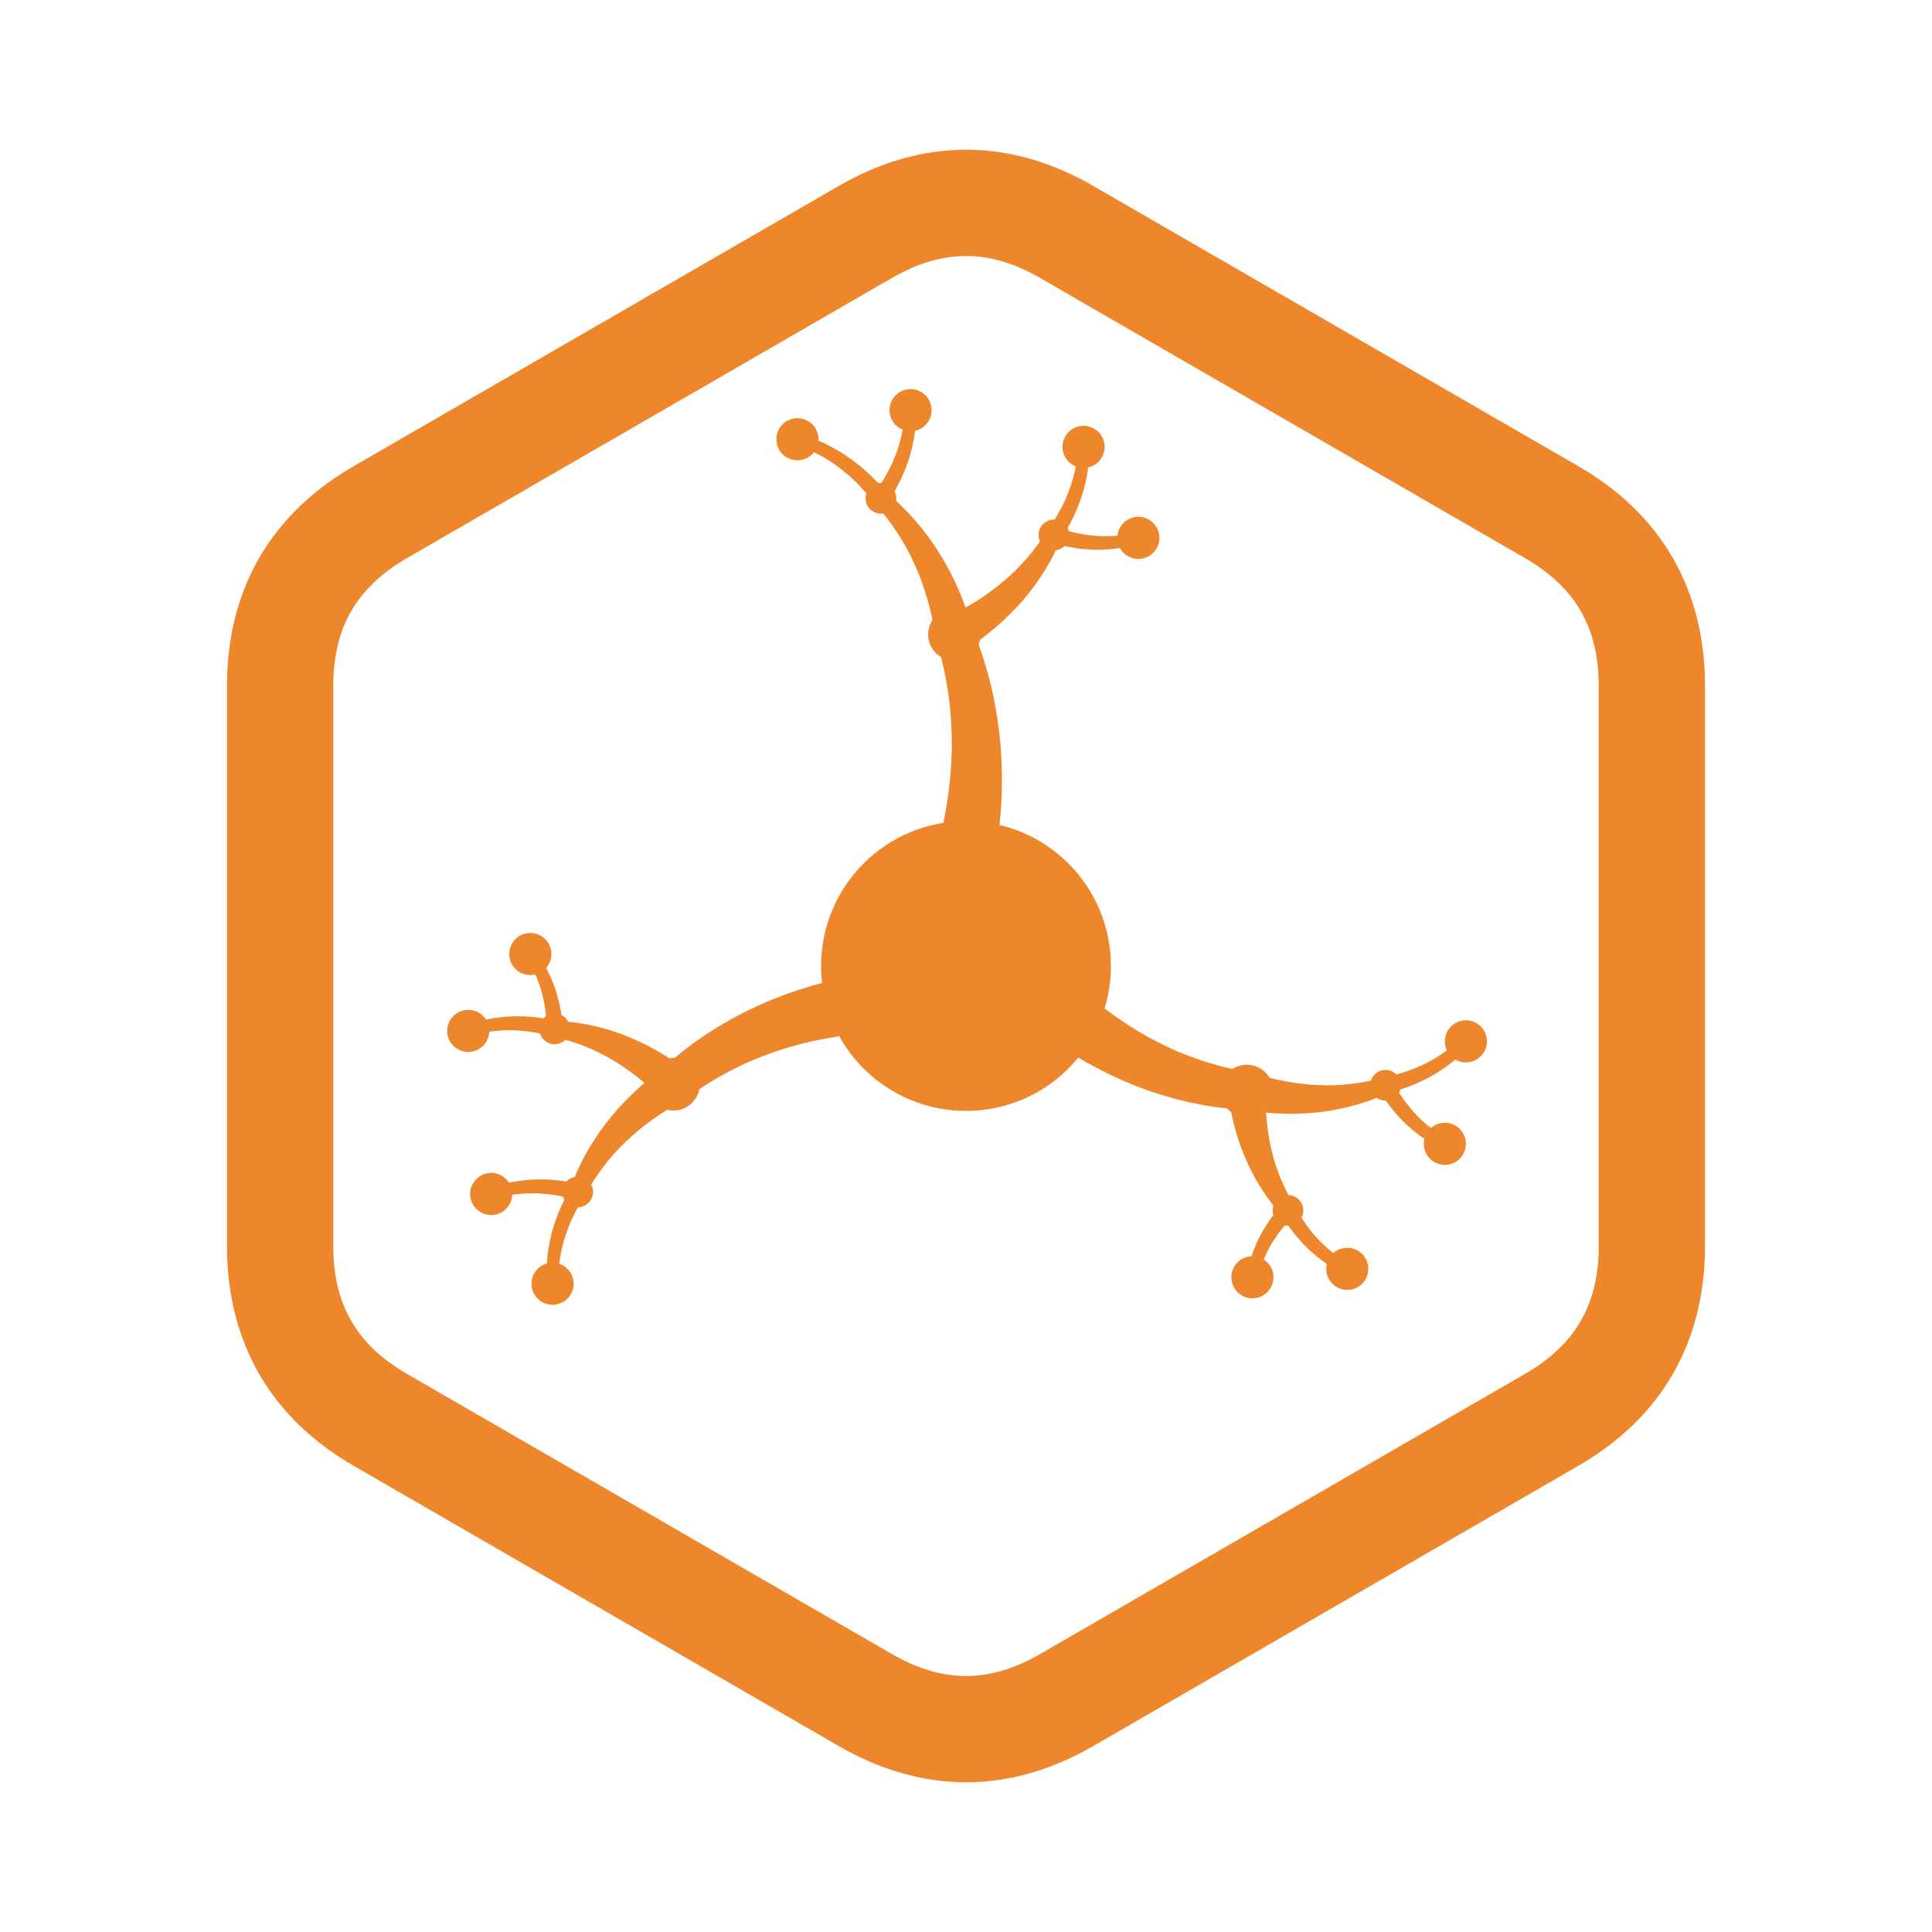
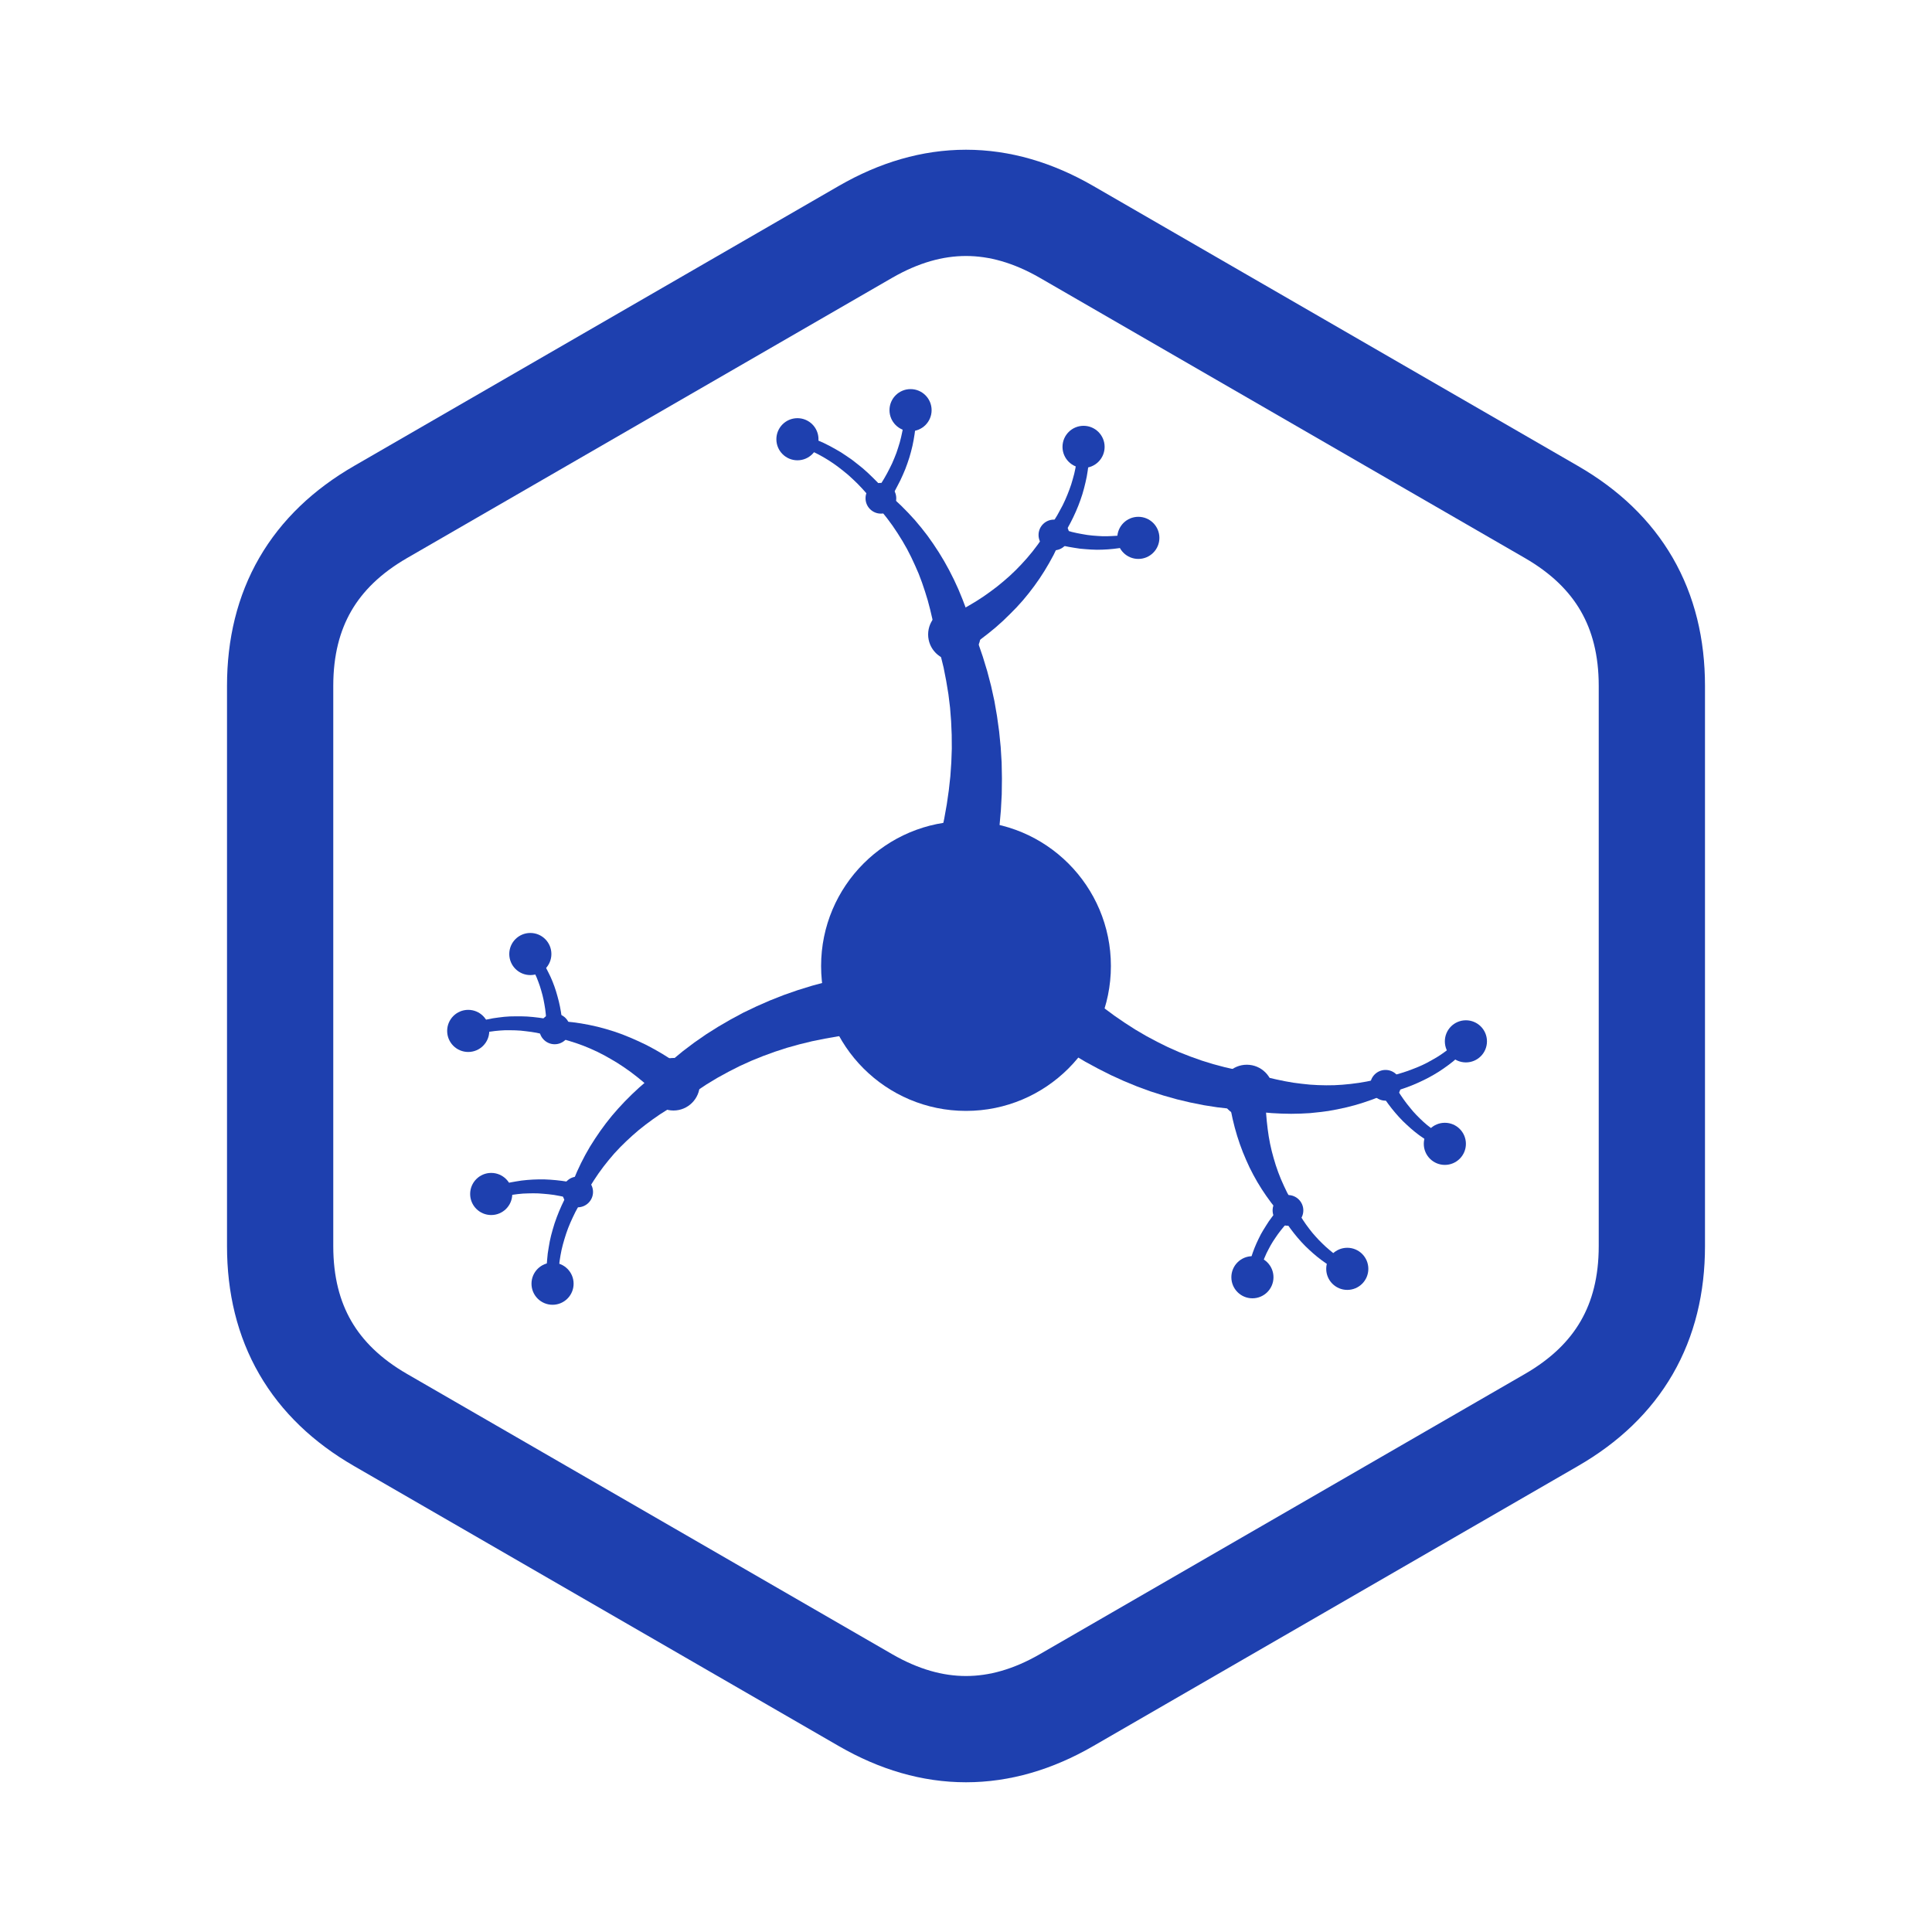
<svg xmlns="http://www.w3.org/2000/svg" viewBox="-100 -100 200 200">
-   <path d="M10.4,-76 L60.6,-47 Q71,-41 71,-29 L71,29 Q71,41 60.6,47 L10.4,76 Q0,82 -10.4,76 L-60.6,47 Q-71,41 -71,29 L-71,-29 Q-71,-41 -60.6,-47 L-10.4,-76 Q0,-82 10.4,-76 Z" fill="none" stroke="#EE862B" stroke-width="11" />
-   <g fill="#EE862B">
+   <path d="M10.4,-76 L60.6,-47 Q71,-41 71,-29 L71,29 Q71,41 60.6,47 L10.4,76 Q0,82 -10.4,76 L-60.6,47 Q-71,41 -71,29 L-71,-29 Q-71,-41 -60.6,-47 L-10.4,-76 Q0,-82 10.4,-76 Z" fill="none" stroke="#1E40AF" stroke-width="11" />
+   <g fill="#1E40AF">
    <path d="M2.66,-9.29 L2.99,-11.02 L3.25,-12.73 L3.46,-14.42 L3.61,-16.11 L3.7,-17.77 L3.72,-19.43 L3.69,-21.06 L3.59,-22.68 L3.43,-24.28 L3.21,-25.87 L2.94,-27.43 L2.6,-28.98 L2.2,-30.51 L1.74,-32.02 L1.23,-33.51 L0.65,-34.99 L-3.05,-33.65 L-2.66,-32.28 L-2.32,-30.9 L-2.05,-29.52 L-1.82,-28.13 L-1.65,-26.74 L-1.54,-25.33 L-1.48,-23.92 L-1.47,-22.5 L-1.52,-21.08 L-1.62,-19.64 L-1.78,-18.19 L-1.99,-16.73 L-2.25,-15.27 L-2.56,-13.79 L-2.93,-12.3 L-3.36,-10.8 Z" />
    <path d="M0.72,-34.74 L0.39,-35.84 L0.03,-36.93 L-0.37,-37.98 L-0.79,-39 L-1.25,-40 L-1.74,-40.97 L-2.26,-41.91 L-2.81,-42.82 L-3.39,-43.7 L-3.99,-44.55 L-4.63,-45.37 L-5.29,-46.16 L-5.99,-46.92 L-6.71,-47.65 L-7.46,-48.35 L-8.23,-49.03 L-9.39,-47.82 L-8.76,-47.09 L-8.17,-46.35 L-7.61,-45.59 L-7.08,-44.8 L-6.58,-44 L-6.11,-43.18 L-5.68,-42.34 L-5.28,-41.48 L-4.9,-40.61 L-4.56,-39.71 L-4.25,-38.79 L-3.96,-37.85 L-3.71,-36.9 L-3.48,-35.92 L-3.29,-34.92 L-3.12,-33.9 Z" />
    <path d="M-8.16,-48.95 L-8.65,-49.51 L-9.15,-50.06 L-9.66,-50.57 L-10.18,-51.07 L-10.71,-51.54 L-11.26,-51.98 L-11.81,-52.41 L-12.38,-52.8 L-12.95,-53.18 L-13.54,-53.52 L-14.14,-53.85 L-14.74,-54.15 L-15.36,-54.42 L-15.99,-54.67 L-16.63,-54.89 L-17.27,-55.09 L-17.62,-53.98 L-17.03,-53.76 L-16.45,-53.52 L-15.88,-53.26 L-15.32,-52.98 L-14.77,-52.68 L-14.24,-52.36 L-13.71,-52.01 L-13.2,-51.64 L-12.7,-51.25 L-12.2,-50.84 L-11.72,-50.4 L-11.25,-49.95 L-10.79,-49.47 L-10.34,-48.97 L-9.9,-48.45 L-9.47,-47.9 Z" />
    <path d="M-8.12,-47.95 L-7.76,-48.52 L-7.41,-49.1 L-7.1,-49.69 L-6.8,-50.27 L-6.53,-50.86 L-6.28,-51.45 L-6.06,-52.05 L-5.86,-52.65 L-5.69,-53.25 L-5.54,-53.86 L-5.42,-54.46 L-5.32,-55.07 L-5.24,-55.68 L-5.19,-56.3 L-5.16,-56.91 L-5.15,-57.53 L-6.33,-57.54 L-6.36,-56.97 L-6.42,-56.41 L-6.49,-55.85 L-6.6,-55.29 L-6.72,-54.74 L-6.86,-54.19 L-7.03,-53.64 L-7.21,-53.1 L-7.42,-52.57 L-7.65,-52.03 L-7.91,-51.5 L-8.18,-50.98 L-8.48,-50.45 L-8.8,-49.93 L-9.14,-49.41 L-9.5,-48.9 Z" />
    <path d="M-0.24,-32.59 L0.64,-33.18 L1.48,-33.79 L2.3,-34.42 L3.08,-35.06 L3.83,-35.73 L4.54,-36.42 L5.23,-37.12 L5.88,-37.84 L6.49,-38.58 L7.07,-39.34 L7.62,-40.12 L8.13,-40.91 L8.61,-41.72 L9.06,-42.54 L9.47,-43.39 L9.85,-44.24 L8.36,-45.01 L7.89,-44.28 L7.39,-43.57 L6.87,-42.89 L6.32,-42.23 L5.75,-41.6 L5.15,-40.98 L4.53,-40.39 L3.89,-39.83 L3.22,-39.28 L2.53,-38.76 L1.81,-38.25 L1.07,-37.77 L0.3,-37.31 L-0.49,-36.86 L-1.31,-36.44 L-2.15,-36.04 Z" />
    <path d="M9.79,-44.15 L10.16,-44.72 L10.5,-45.3 L10.82,-45.89 L11.11,-46.47 L11.38,-47.06 L11.63,-47.66 L11.85,-48.25 L12.05,-48.85 L12.22,-49.45 L12.37,-50.06 L12.5,-50.66 L12.6,-51.27 L12.68,-51.88 L12.73,-52.5 L12.76,-53.11 L12.76,-53.73 L11.59,-53.75 L11.55,-53.18 L11.5,-52.61 L11.42,-52.05 L11.32,-51.49 L11.2,-50.94 L11.05,-50.39 L10.89,-49.85 L10.7,-49.31 L10.49,-48.77 L10.26,-48.23 L10.01,-47.7 L9.73,-47.18 L9.44,-46.65 L9.12,-46.13 L8.78,-45.62 L8.41,-45.1 Z" />
    <path d="M8.84,-43.83 L9.44,-43.66 L10.04,-43.51 L10.63,-43.39 L11.22,-43.29 L11.81,-43.2 L12.39,-43.15 L12.97,-43.11 L13.55,-43.09 L14.12,-43.1 L14.69,-43.13 L15.25,-43.18 L15.81,-43.25 L16.37,-43.35 L16.92,-43.46 L17.46,-43.6 L18,-43.76 L17.68,-44.89 L17.18,-44.77 L16.67,-44.67 L16.16,-44.6 L15.65,-44.54 L15.14,-44.51 L14.63,-44.49 L14.12,-44.49 L13.6,-44.52 L13.08,-44.56 L12.56,-44.62 L12.03,-44.71 L11.5,-44.81 L10.97,-44.93 L10.44,-45.08 L9.9,-45.24 L9.36,-45.42 Z" />
    <path d="M7.19,6.46 L8.46,7.4 L9.75,8.29 L11.04,9.13 L12.35,9.91 L13.68,10.63 L15.01,11.3 L16.35,11.91 L17.71,12.47 L19.07,12.97 L20.45,13.41 L21.83,13.8 L23.22,14.13 L24.62,14.41 L26.03,14.63 L27.44,14.79 L28.86,14.9 L29.28,10.99 L28.04,10.76 L26.8,10.48 L25.59,10.16 L24.4,9.79 L23.22,9.37 L22.05,8.91 L20.9,8.4 L19.77,7.84 L18.65,7.24 L17.54,6.59 L16.45,5.89 L15.37,5.15 L14.3,4.36 L13.25,3.53 L12.21,2.65 L11.17,1.72 Z" />
    <path d="M28.61,14.86 L29.64,15.02 L30.66,15.14 L31.67,15.23 L32.67,15.28 L33.66,15.3 L34.64,15.28 L35.61,15.23 L36.56,15.13 L37.5,15.01 L38.43,14.84 L39.35,14.64 L40.25,14.41 L41.14,14.14 L42.01,13.84 L42.87,13.51 L43.72,13.14 L43.14,11.57 L42.31,11.78 L41.48,11.96 L40.65,12.1 L39.81,12.21 L38.97,12.29 L38.13,12.34 L37.29,12.35 L36.45,12.33 L35.6,12.28 L34.74,12.19 L33.89,12.08 L33.03,11.93 L32.16,11.75 L31.29,11.55 L30.42,11.3 L29.54,11.03 Z" />
    <path d="M43.62,13.17 L44.27,13 L44.9,12.81 L45.52,12.6 L46.13,12.37 L46.72,12.12 L47.3,11.85 L47.86,11.57 L48.4,11.27 L48.93,10.95 L49.44,10.61 L49.94,10.25 L50.42,9.88 L50.88,9.48 L51.33,9.07 L51.76,8.64 L52.18,8.2 L51.33,7.39 L50.92,7.78 L50.5,8.16 L50.07,8.51 L49.62,8.85 L49.17,9.17 L48.7,9.47 L48.21,9.75 L47.72,10.02 L47.21,10.27 L46.68,10.5 L46.14,10.71 L45.59,10.91 L45.03,11.09 L44.45,11.26 L43.86,11.41 L43.25,11.54 Z" />
    <path d="M42.7,12.76 L43.03,13.29 L43.36,13.79 L43.71,14.28 L44.07,14.75 L44.44,15.2 L44.82,15.63 L45.22,16.05 L45.63,16.44 L46.05,16.82 L46.48,17.18 L46.92,17.52 L47.38,17.84 L47.84,18.14 L48.32,18.42 L48.81,18.69 L49.31,18.93 L49.83,17.89 L49.39,17.64 L48.96,17.37 L48.54,17.08 L48.14,16.78 L47.74,16.47 L47.36,16.14 L46.99,15.79 L46.63,15.43 L46.28,15.05 L45.95,14.65 L45.62,14.24 L45.31,13.82 L45,13.37 L44.71,12.91 L44.43,12.44 L44.16,11.94 Z" />
    <path d="M27.11,13.05 L27.24,13.99 L27.41,14.92 L27.6,15.83 L27.82,16.72 L28.07,17.59 L28.35,18.44 L28.66,19.27 L29,20.08 L29.36,20.87 L29.75,21.63 L30.17,22.38 L30.62,23.11 L31.09,23.81 L31.59,24.5 L32.11,25.16 L32.66,25.8 L34,24.79 L33.61,24.12 L33.24,23.45 L32.91,22.76 L32.6,22.06 L32.32,21.35 L32.07,20.63 L31.85,19.9 L31.65,19.16 L31.48,18.41 L31.34,17.65 L31.23,16.88 L31.14,16.1 L31.07,15.3 L31.04,14.49 L31.02,13.67 L31.04,12.84 Z" />
    <path d="M32.6,25.71 L32.92,26.23 L33.26,26.73 L33.61,27.22 L33.97,27.69 L34.34,28.14 L34.72,28.57 L35.12,28.99 L35.53,29.38 L35.95,29.76 L36.38,30.12 L36.82,30.46 L37.27,30.78 L37.74,31.08 L38.22,31.37 L38.71,31.63 L39.2,31.88 L39.73,30.83 L39.29,30.58 L38.86,30.31 L38.44,30.03 L38.03,29.73 L37.64,29.41 L37.26,29.08 L36.89,28.73 L36.53,28.37 L36.18,27.99 L35.84,27.6 L35.52,27.19 L35.2,26.76 L34.9,26.32 L34.61,25.86 L34.33,25.38 L34.06,24.89 Z" />
    <path d="M32.73,24.71 L32.36,25.13 L32,25.56 L31.67,25.99 L31.35,26.43 L31.06,26.88 L30.78,27.33 L30.52,27.78 L30.29,28.24 L30.07,28.71 L29.87,29.18 L29.69,29.66 L29.53,30.14 L29.39,30.63 L29.26,31.12 L29.16,31.62 L29.08,32.12 L30.23,32.32 L30.34,31.87 L30.46,31.43 L30.6,31 L30.75,30.57 L30.93,30.14 L31.11,29.73 L31.32,29.32 L31.54,28.91 L31.78,28.51 L32.04,28.12 L32.31,27.73 L32.6,27.35 L32.91,26.97 L33.23,26.6 L33.57,26.24 L33.93,25.88 Z" />
    <path d="M-9.64,0.68 L-11.26,0.95 L-12.85,1.26 L-14.4,1.63 L-15.93,2.04 L-17.42,2.5 L-18.88,3.01 L-20.3,3.57 L-21.69,4.18 L-23.05,4.83 L-24.37,5.54 L-25.66,6.29 L-26.91,7.08 L-28.12,7.92 L-29.3,8.81 L-30.44,9.75 L-31.55,10.73 L-29.02,13.75 L-27.95,12.98 L-26.85,12.25 L-25.74,11.58 L-24.59,10.95 L-23.43,10.36 L-22.24,9.82 L-21.03,9.33 L-19.8,8.88 L-18.54,8.47 L-17.25,8.11 L-15.94,7.79 L-14.61,7.52 L-13.24,7.28 L-11.85,7.09 L-10.44,6.95 L-9,6.85 Z" />
    <path d="M-31.34,10.57 L-32.2,11.22 L-33.03,11.89 L-33.83,12.58 L-34.59,13.29 L-35.31,14.01 L-36,14.75 L-36.66,15.51 L-37.28,16.29 L-37.86,17.08 L-38.41,17.89 L-38.93,18.71 L-39.41,19.55 L-39.85,20.4 L-40.26,21.27 L-40.63,22.15 L-40.97,23.05 L-39.43,23.73 L-39,22.95 L-38.53,22.2 L-38.04,21.47 L-37.52,20.76 L-36.98,20.08 L-36.41,19.41 L-35.81,18.77 L-35.18,18.15 L-34.53,17.55 L-33.86,16.97 L-33.15,16.41 L-32.42,15.87 L-31.67,15.35 L-30.88,14.85 L-30.07,14.36 L-29.23,13.9 Z" />
    <path d="M-40.92,22.95 L-41.26,23.56 L-41.57,24.18 L-41.86,24.79 L-42.13,25.41 L-42.37,26.02 L-42.59,26.64 L-42.78,27.27 L-42.95,27.89 L-43.09,28.51 L-43.2,29.14 L-43.3,29.77 L-43.36,30.4 L-43.41,31.02 L-43.42,31.65 L-43.42,32.29 L-43.38,32.92 L-42.21,32.86 L-42.21,32.28 L-42.19,31.7 L-42.14,31.12 L-42.07,30.54 L-41.98,29.97 L-41.87,29.4 L-41.73,28.83 L-41.57,28.27 L-41.39,27.7 L-41.19,27.14 L-40.96,26.58 L-40.71,26.03 L-40.44,25.47 L-40.14,24.92 L-39.83,24.37 L-39.49,23.82 Z" />
    <path d="M-39.99,22.58 L-40.61,22.44 L-41.23,22.33 L-41.84,22.24 L-42.45,22.17 L-43.06,22.12 L-43.66,22.09 L-44.25,22.09 L-44.84,22.11 L-45.42,22.15 L-46,22.21 L-46.57,22.3 L-47.14,22.4 L-47.7,22.53 L-48.25,22.68 L-48.8,22.86 L-49.35,23.05 L-48.96,24.16 L-48.45,24.01 L-47.94,23.88 L-47.43,23.77 L-46.91,23.68 L-46.39,23.61 L-45.86,23.56 L-45.34,23.54 L-44.8,23.53 L-44.27,23.54 L-43.73,23.58 L-43.19,23.63 L-42.64,23.7 L-42.09,23.8 L-41.54,23.91 L-40.98,24.04 L-40.41,24.2 Z" />
    <path d="M-28.99,10.75 L-29.79,10.17 L-30.6,9.62 L-31.41,9.11 L-32.24,8.63 L-33.06,8.19 L-33.9,7.79 L-34.74,7.42 L-35.58,7.08 L-36.43,6.78 L-37.28,6.52 L-38.14,6.29 L-39,6.1 L-39.87,5.94 L-40.73,5.82 L-41.61,5.73 L-42.48,5.67 L-42.69,7.34 L-41.9,7.52 L-41.13,7.74 L-40.37,7.98 L-39.62,8.25 L-38.89,8.55 L-38.17,8.88 L-37.46,9.24 L-36.77,9.63 L-36.08,10.04 L-35.41,10.48 L-34.74,10.95 L-34.09,11.45 L-33.45,11.97 L-32.82,12.53 L-32.19,13.11 L-31.58,13.72 Z" />
    <path d="M-42.37,5.7 L-42.99,5.56 L-43.61,5.44 L-44.22,5.35 L-44.83,5.28 L-45.44,5.23 L-46.04,5.21 L-46.63,5.21 L-47.22,5.22 L-47.8,5.26 L-48.38,5.33 L-48.95,5.41 L-49.52,5.52 L-50.08,5.65 L-50.64,5.8 L-51.18,5.97 L-51.73,6.17 L-51.34,7.27 L-50.83,7.12 L-50.32,6.99 L-49.81,6.89 L-49.29,6.8 L-48.77,6.73 L-48.24,6.68 L-47.72,6.65 L-47.19,6.65 L-46.65,6.66 L-46.11,6.69 L-45.57,6.75 L-45.02,6.82 L-44.47,6.91 L-43.92,7.03 L-43.36,7.16 L-42.79,7.32 Z" />
    <path d="M-41.75,6.48 L-41.79,5.9 L-41.85,5.33 L-41.93,4.76 L-42.03,4.21 L-42.15,3.67 L-42.29,3.14 L-42.44,2.62 L-42.61,2.11 L-42.8,1.61 L-43.01,1.12 L-43.24,0.65 L-43.48,0.18 L-43.74,-0.28 L-44.02,-0.72 L-44.31,-1.16 L-44.63,-1.58 L-45.58,-0.89 L-45.32,-0.49 L-45.07,-0.08 L-44.85,0.34 L-44.64,0.77 L-44.44,1.2 L-44.27,1.64 L-44.11,2.09 L-43.97,2.55 L-43.84,3.02 L-43.73,3.5 L-43.64,3.98 L-43.56,4.47 L-43.5,4.98 L-43.46,5.49 L-43.43,6.01 L-43.42,6.53 Z" />
  </g>
-   <g fill="#EE862B">
+   <g fill="#1E40AF">
    <circle cx="-1.2" cy="-34.32" r="2.72" />
    <circle cx="-8.81" cy="-48.42" r="1.59" />
    <circle cx="-17.45" cy="-54.53" r="2.18" />
    <circle cx="-5.74" cy="-57.54" r="2.18" />
    <circle cx="9.1" cy="-44.62" r="1.59" />
    <circle cx="12.17" cy="-53.74" r="2.18" />
    <circle cx="17.84" cy="-44.32" r="2.18" />
    <circle cx="29.07" cy="12.94" r="2.72" />
    <circle cx="43.43" cy="12.35" r="1.59" />
    <circle cx="51.75" cy="7.8" r="2.18" />
    <circle cx="49.57" cy="18.41" r="2.18" />
    <circle cx="33.33" cy="25.3" r="1.59" />
    <circle cx="39.47" cy="31.35" r="2.18" />
    <circle cx="29.65" cy="32.22" r="2.18" />
    <circle cx="-30.28" cy="12.24" r="2.72" />
    <circle cx="-40.2" cy="23.39" r="1.59" />
    <circle cx="-42.8" cy="32.89" r="2.18" />
    <circle cx="-49.15" cy="23.6" r="2.18" />
    <circle cx="-42.58" cy="6.51" r="1.59" />
    <circle cx="-51.53" cy="6.72" r="2.18" />
    <circle cx="-45.1" cy="-1.24" r="2.18" />
    <circle r="15" />
  </g>
</svg>
